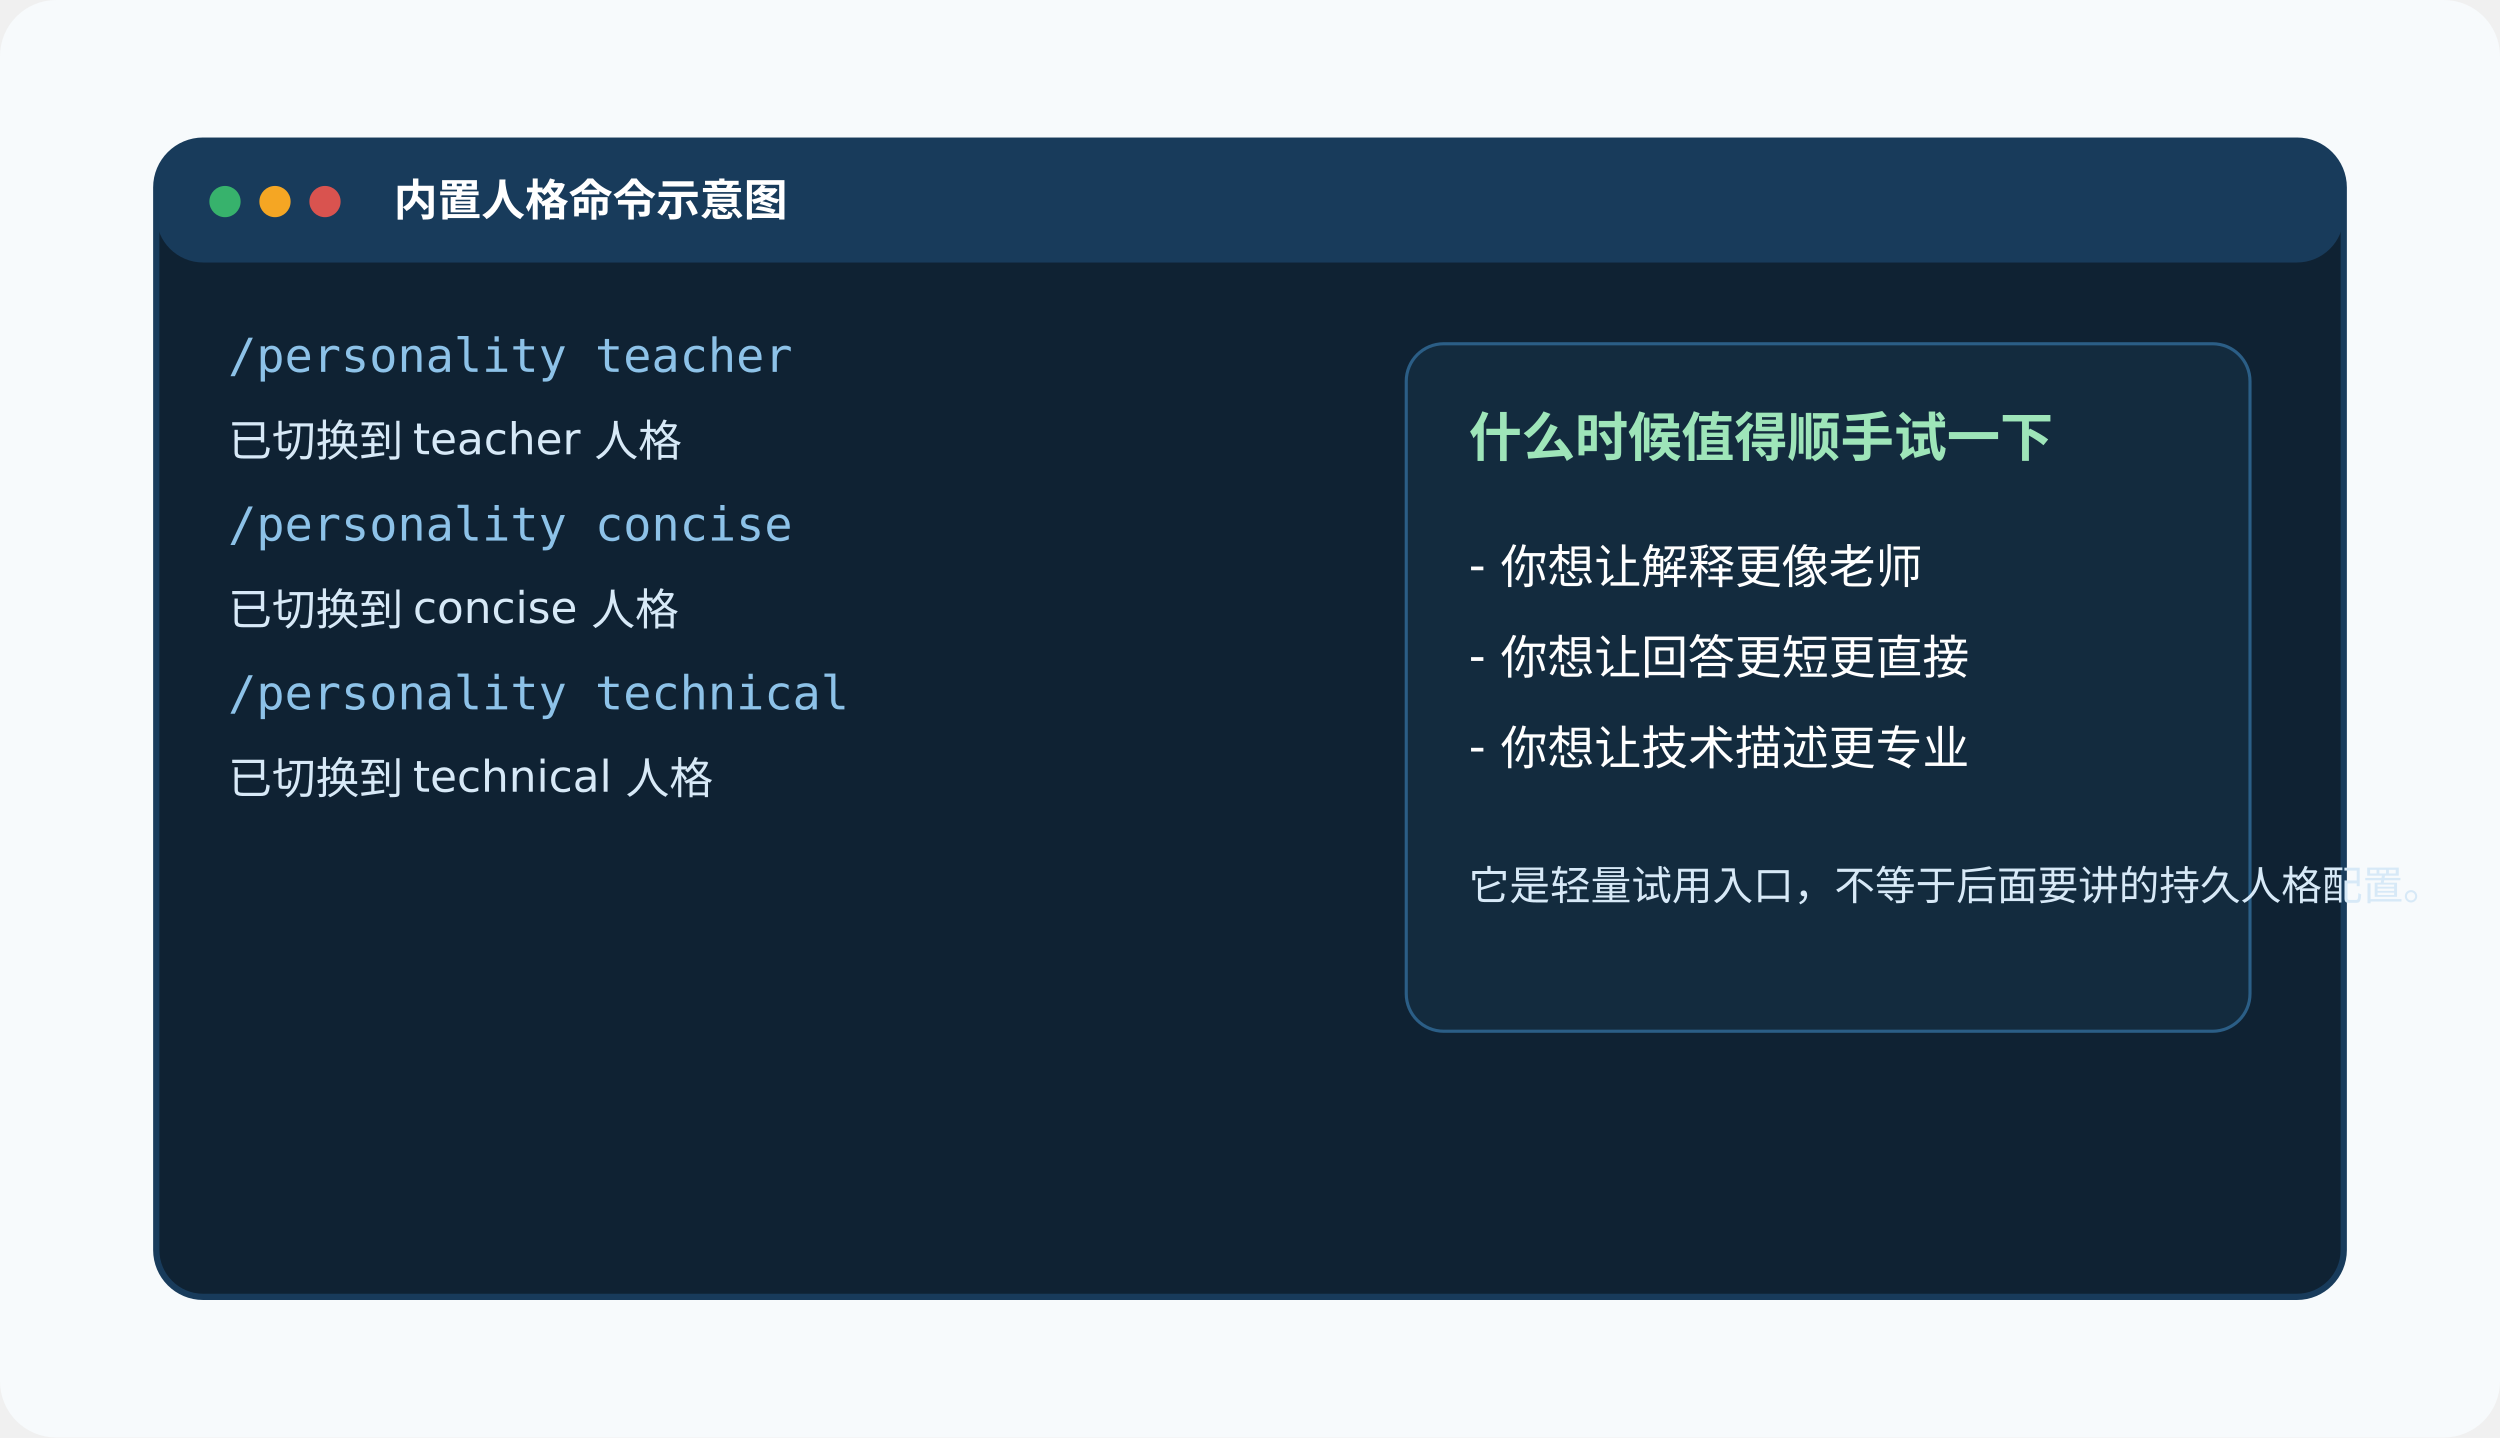
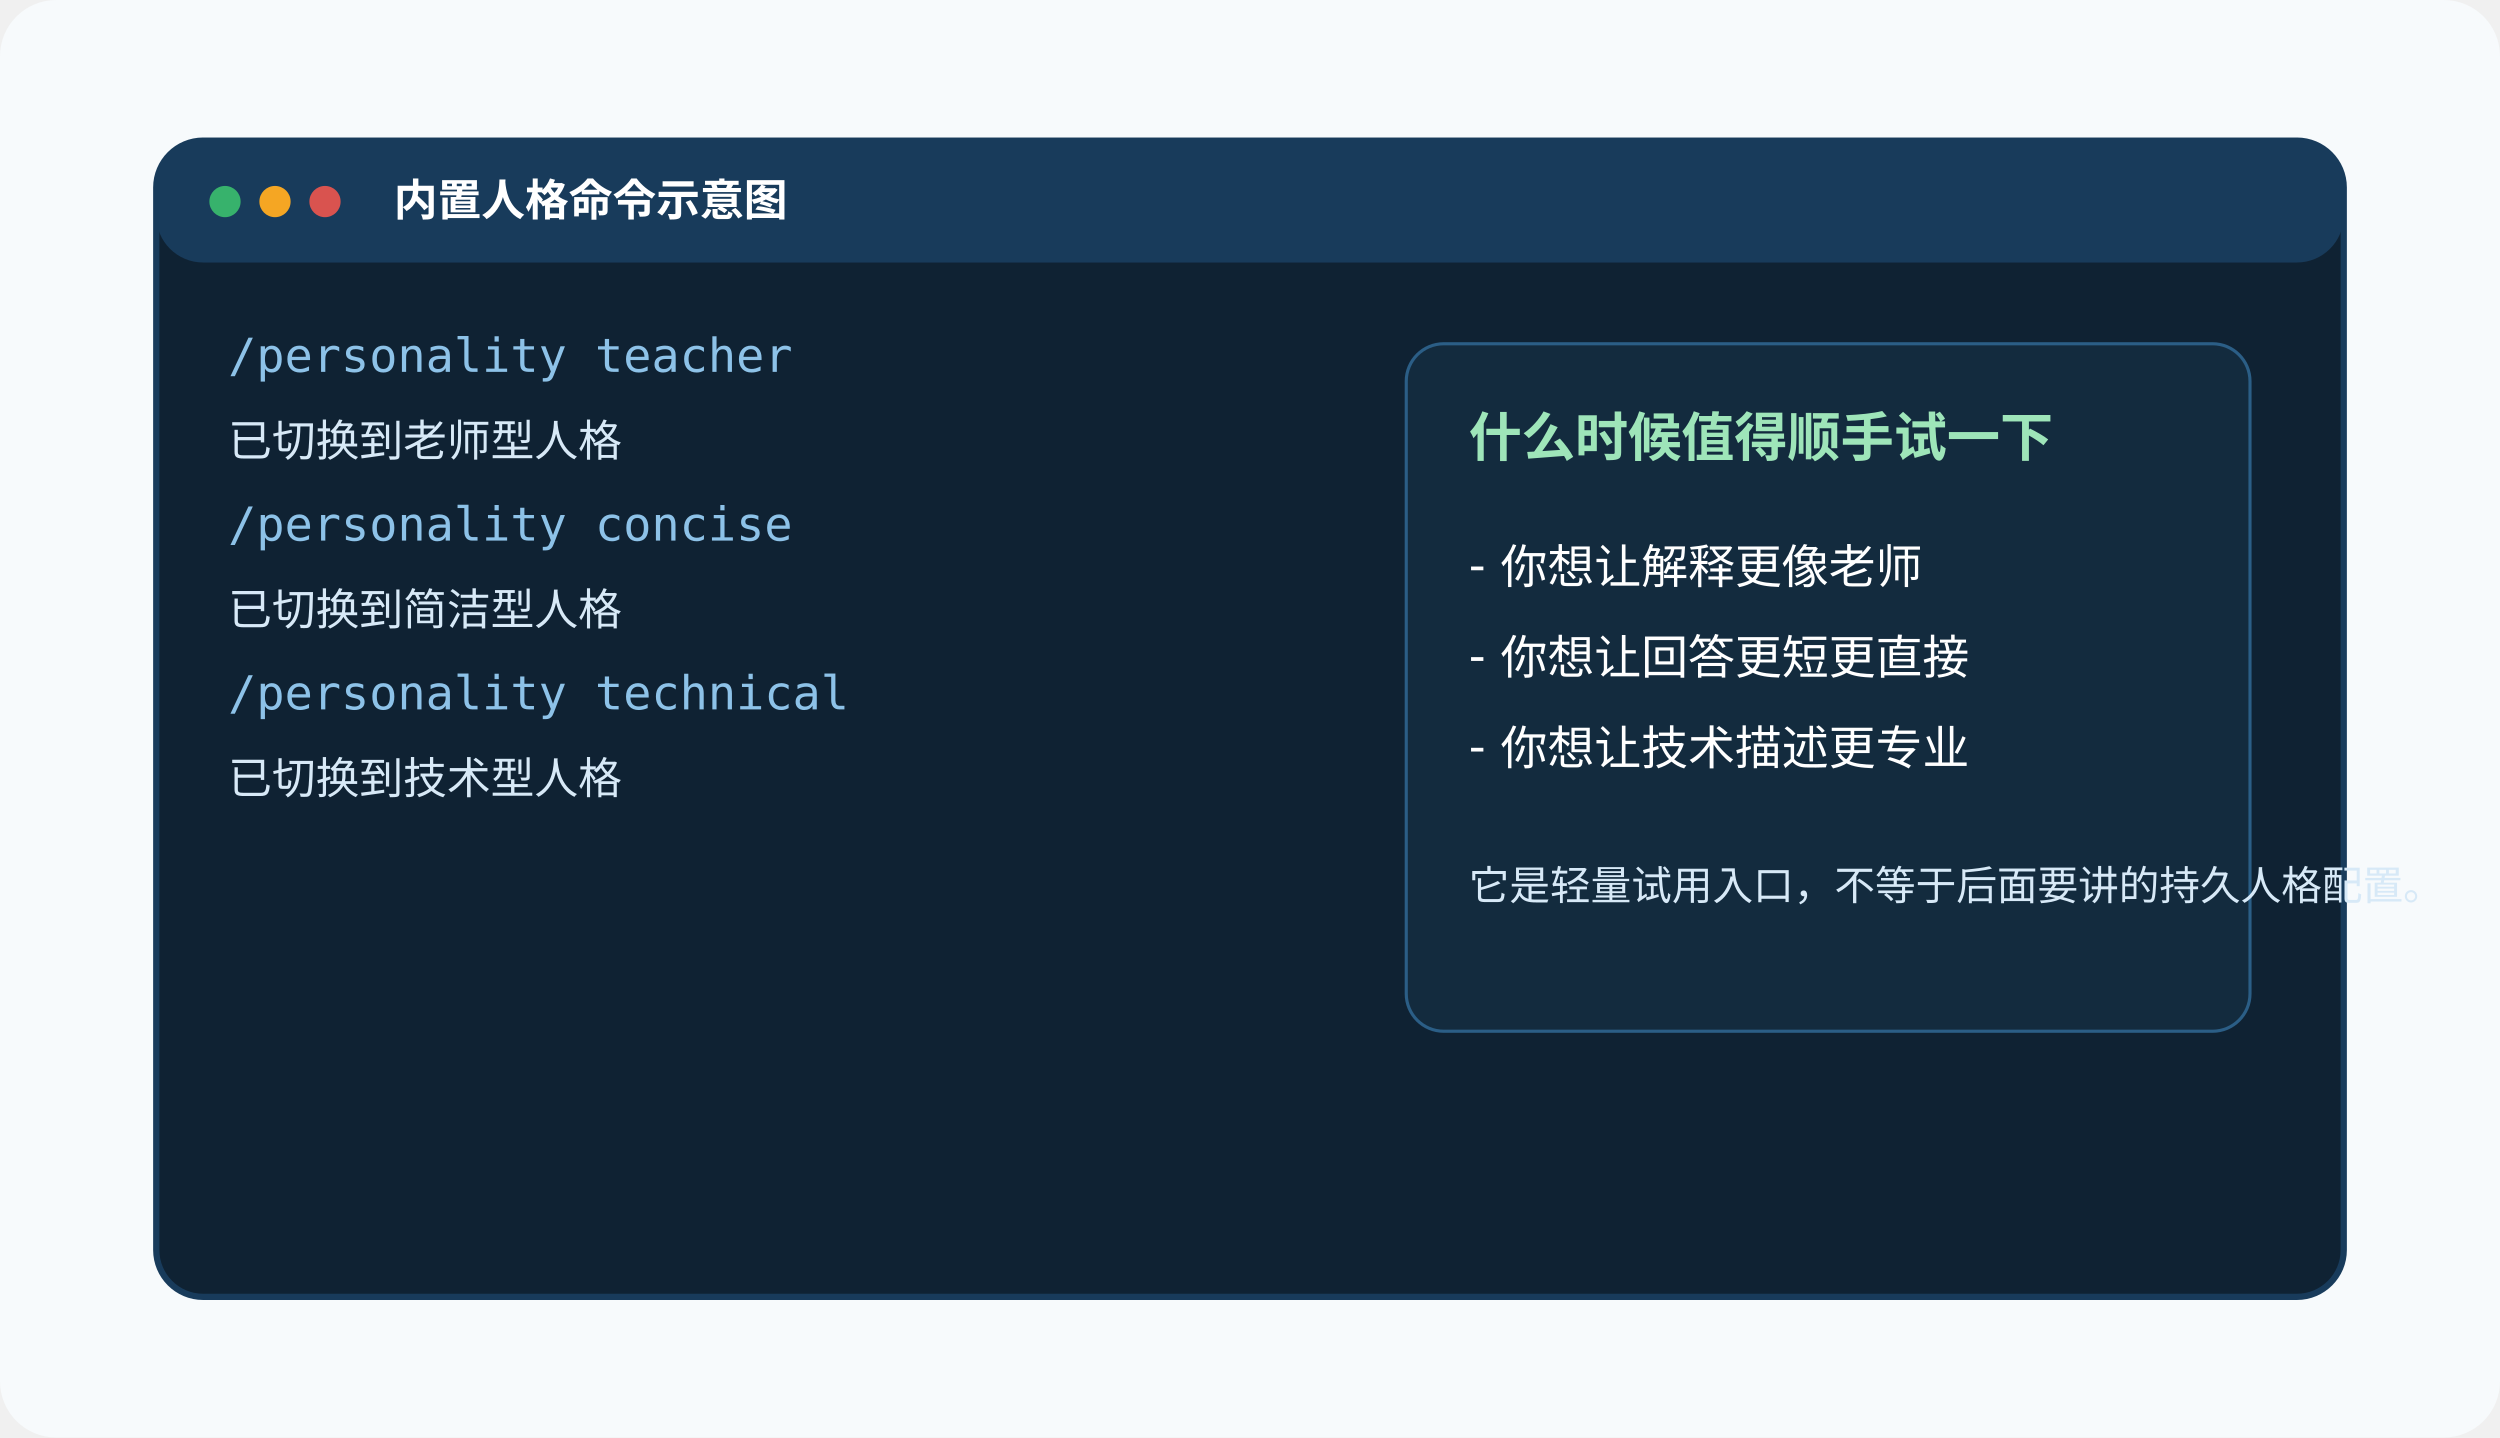
<svg xmlns="http://www.w3.org/2000/svg" width="1600" height="920" viewBox="0 0 1600 920" fill="none">
  <rect width="1600" height="920" rx="36" fill="#F7FAFC" />
  <rect x="100" y="90" width="1400" height="740" rx="30" fill="#0F2233" stroke="#183B5B" stroke-width="4" />
  <rect x="100" y="90" width="1400" height="78" rx="30" fill="#183B5B" />
  <circle cx="144" cy="129" r="10" fill="#37B26C" />
  <circle cx="176" cy="129" r="10" fill="#F5A623" />
  <circle cx="208" cy="129" r="10" fill="#D9534F" />
  <text x="252" y="138" fill="#FFFFFF" font-size="28" font-family="WenQuanYi Zen Hei, DejaVu Sans, sans-serif" font-weight="700">内置人格命令示意图</text>
  <text x="146" y="238" fill="#8DC2E8" font-size="30" font-family="DejaVu Sans Mono, monospace">/personality teacher</text>
-   <text x="146" y="292" fill="#D7E9F7" font-size="28" font-family="WenQuanYi Zen Hei, DejaVu Sans, sans-serif">已切换到 teacher 人格</text>
+   <text x="146" y="292" fill="#D7E9F7" font-size="28" font-family="WenQuanYi Zen Hei, DejaVu Sans, sans-serif">已切换到老师型人格</text>
  <text x="146" y="346" fill="#8DC2E8" font-size="30" font-family="DejaVu Sans Mono, monospace">/personality concise</text>
-   <text x="146" y="400" fill="#D7E9F7" font-size="28" font-family="WenQuanYi Zen Hei, DejaVu Sans, sans-serif">已切换到 concise 人格</text>
+   <text x="146" y="400" fill="#D7E9F7" font-size="28" font-family="WenQuanYi Zen Hei, DejaVu Sans, sans-serif">已切换到简洁型人格</text>
  <text x="146" y="454" fill="#8DC2E8" font-size="30" font-family="DejaVu Sans Mono, monospace">/personality technical</text>
-   <text x="146" y="508" fill="#D7E9F7" font-size="28" font-family="WenQuanYi Zen Hei, DejaVu Sans, sans-serif">已切换到 technical 人格</text>
+   <text x="146" y="508" fill="#D7E9F7" font-size="28" font-family="WenQuanYi Zen Hei, DejaVu Sans, sans-serif">已切换到技术型人格</text>
  <rect x="900" y="220" width="540" height="440" rx="24" fill="#132B3E" stroke="#2B5E86" stroke-width="2" />
  <text x="940" y="292" fill="#9EE5B9" font-size="34" font-family="WenQuanYi Zen Hei, DejaVu Sans, sans-serif" font-weight="700">什么时候值得顺手试一下</text>
  <text x="940" y="372" fill="#FFFFFF" font-size="30" font-family="WenQuanYi Zen Hei, DejaVu Sans, sans-serif">- 你想让解释更像老师</text>
  <text x="940" y="430" fill="#FFFFFF" font-size="30" font-family="WenQuanYi Zen Hei, DejaVu Sans, sans-serif">- 你想让回答更短更直接</text>
  <text x="940" y="488" fill="#FFFFFF" font-size="30" font-family="WenQuanYi Zen Hei, DejaVu Sans, sans-serif">- 你想让技术描述更专业</text>
  <text x="940" y="576" fill="#D7E9F7" font-size="26" font-family="WenQuanYi Zen Hei, DejaVu Sans, sans-serif">它是轻量试用入口，不等于后面要讲的持久人格配置。</text>
</svg>
